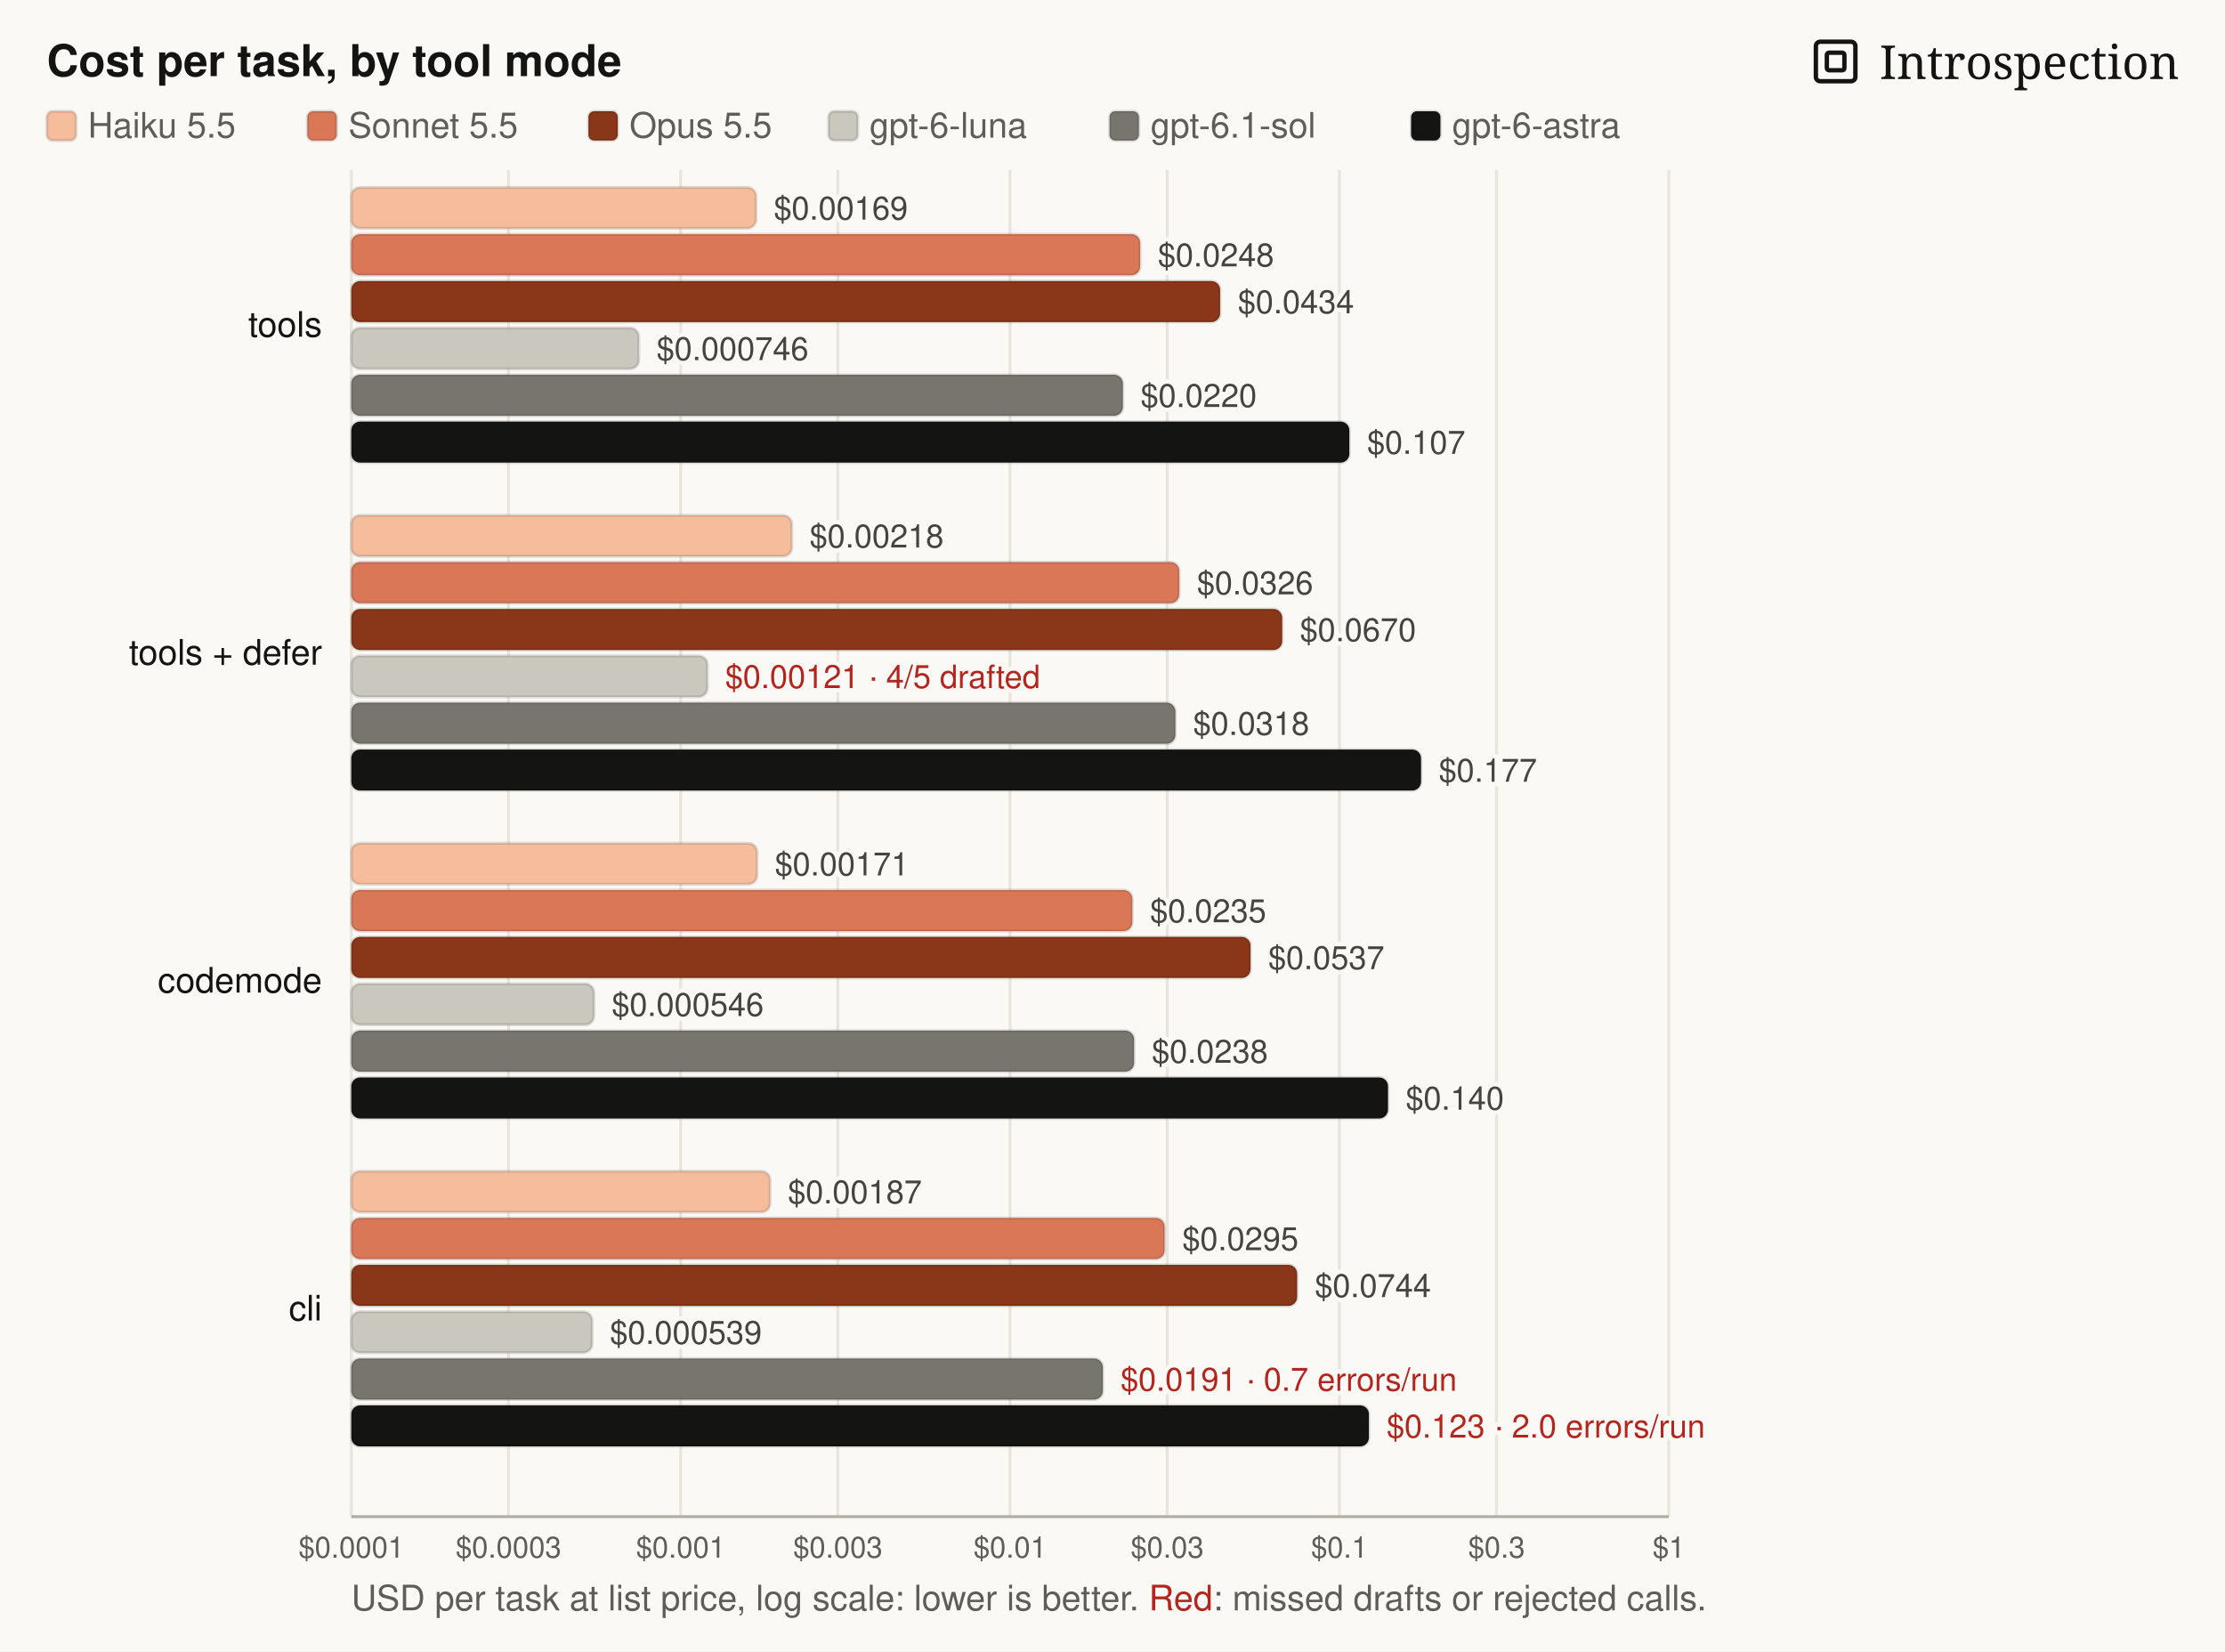
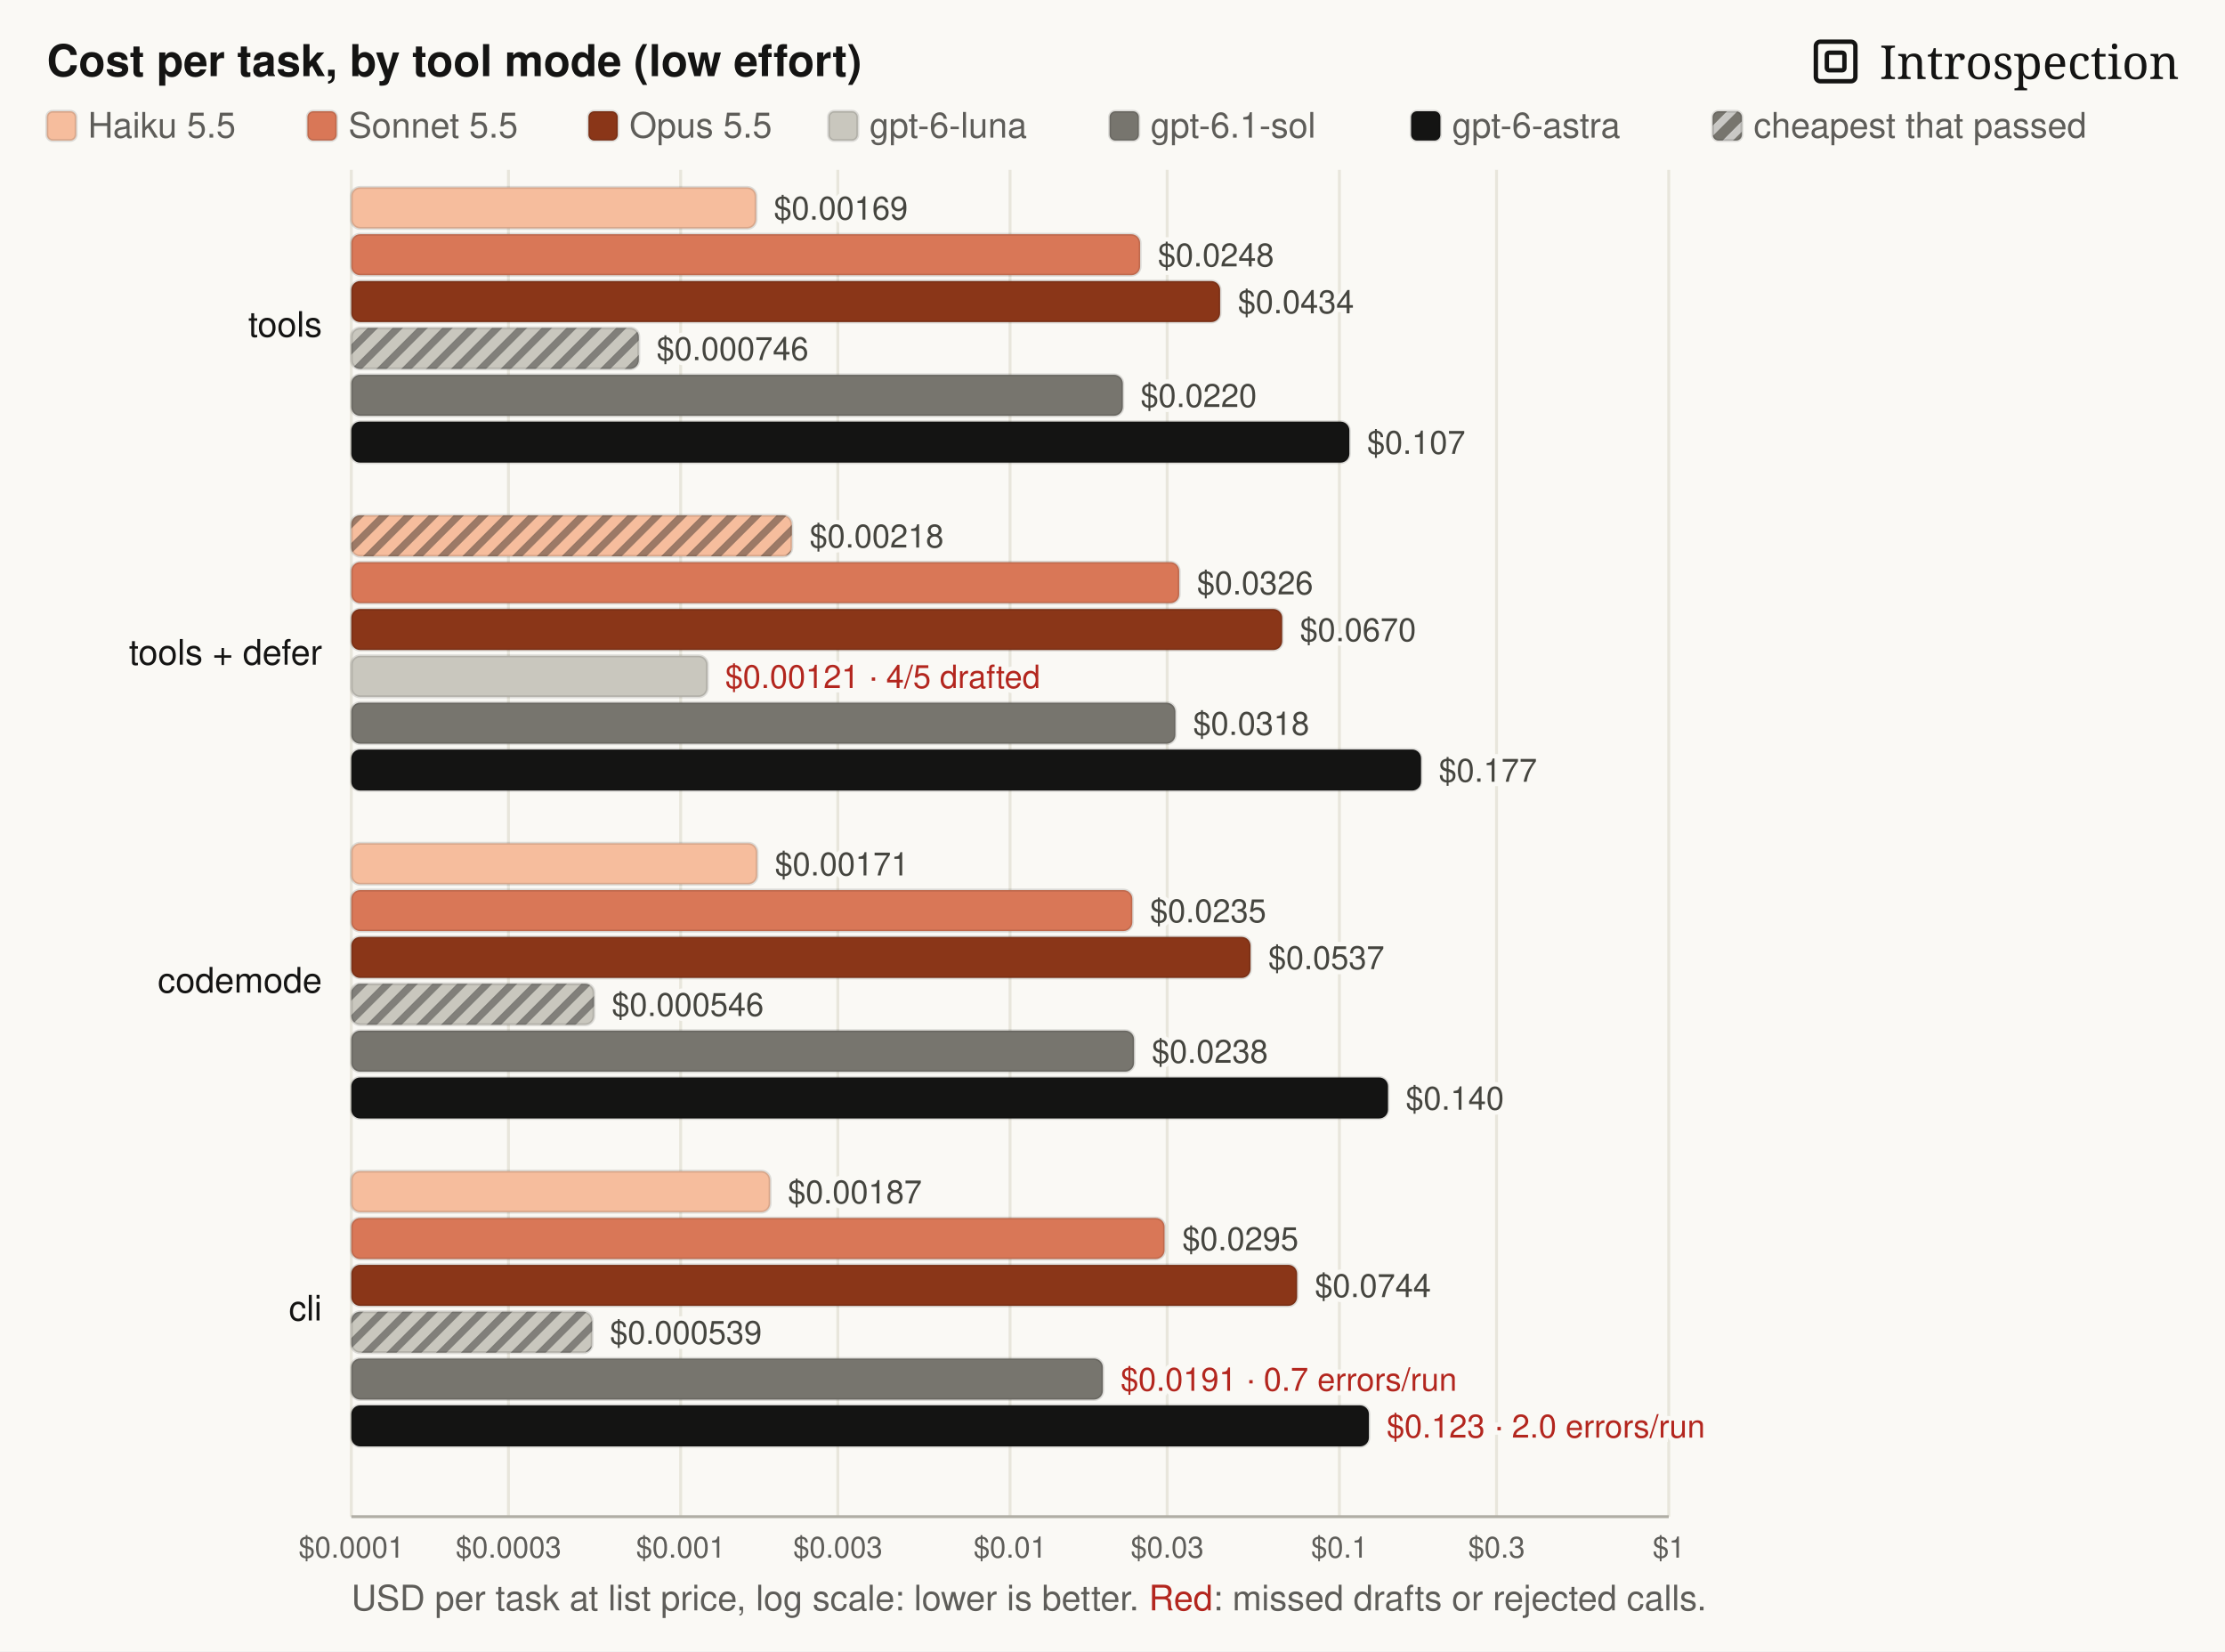
<svg xmlns="http://www.w3.org/2000/svg" width="760" height="564" viewBox="0 0 760 564" font-family="-apple-system, Segoe UI, Helvetica, Arial, sans-serif">
+   <defs>
+     <pattern id="win-light" patternUnits="userSpaceOnUse" width="6" height="6" patternTransform="rotate(45)">
+       <rect width="2.5" height="6" fill="#141413" opacity="0.4" />
+     </pattern>
+     <pattern id="win-dark" patternUnits="userSpaceOnUse" width="6" height="6" patternTransform="rotate(45)">
+       <rect width="2.5" height="6" fill="#ffffff" opacity="0.6" />
+     </pattern>
+   </defs>
  <rect width="760" height="564" fill="#faf9f5" />
-   <text x="16" y="26" font-size="15" font-weight="600" fill="#141413">Cost per task, by tool mode</text>
+   <text x="16" y="26" font-size="15" font-weight="600" fill="#141413">Cost per task, by tool mode (low effort)</text>
  <g transform="translate(618 12) scale(0.75)" fill="none" stroke="#141413" stroke-width="2" stroke-linecap="round" stroke-linejoin="round">
    <rect x="3" y="3" width="18" height="18" rx="2" />
    <rect x="8" y="8" width="8" height="8" rx="1" />
  </g>
  <text x="642" y="27" font-size="16" font-family="Georgia, serif" fill="#141413">Introspection</text>
  <rect x="16" y="38" width="10" height="10" rx="2" fill="#f6bd9d" stroke="#0000001f" />
  <text x="30" y="47" font-size="12" fill="#5e5d59">Haiku 5.5</text>
  <rect x="105" y="38" width="10" height="10" rx="2" fill="#d97757" stroke="#0000001f" />
  <text x="119" y="47" font-size="12" fill="#5e5d59">Sonnet 5.5</text>
  <rect x="201" y="38" width="10" height="10" rx="2" fill="#8a3618" stroke="#0000001f" />
  <text x="215" y="47" font-size="12" fill="#5e5d59">Opus 5.5</text>
  <rect x="283" y="38" width="10" height="10" rx="2" fill="#c9c7be" stroke="#0000001f" />
  <text x="297" y="47" font-size="12" fill="#5e5d59">gpt-6-luna</text>
  <rect x="379" y="38" width="10" height="10" rx="2" fill="#77756e" stroke="#0000001f" />
  <text x="393" y="47" font-size="12" fill="#5e5d59">gpt-6.1-sol</text>
  <rect x="482" y="38" width="10" height="10" rx="2" fill="#141413" stroke="#0000001f" />
  <text x="496" y="47" font-size="12" fill="#5e5d59">gpt-6-astra</text>
+   <rect x="585" y="38" width="10" height="10" rx="2" fill="#77756e" />
+   <rect x="585" y="38" width="10" height="10" rx="2" fill="url(#win-dark)" stroke="#0000001f" />
+   <text x="599" y="47" font-size="12" fill="#5e5d59">cheapest that passed</text>
  <line x1="120" y1="58" x2="120" y2="518" stroke="#e8e6dc" />
  <text x="120" y="532" font-size="10" text-anchor="middle" fill="#5e5d59">$0.0001</text>
  <line x1="173.676" y1="58" x2="173.676" y2="518" stroke="#e8e6dc" />
  <text x="173.676" y="532" font-size="10" text-anchor="middle" fill="#5e5d59">$0.0003</text>
  <line x1="232.5" y1="58" x2="232.5" y2="518" stroke="#e8e6dc" />
  <text x="232.5" y="532" font-size="10" text-anchor="middle" fill="#5e5d59">$0.001</text>
  <line x1="286.176" y1="58" x2="286.176" y2="518" stroke="#e8e6dc" />
  <text x="286.176" y="532" font-size="10" text-anchor="middle" fill="#5e5d59">$0.003</text>
  <line x1="345" y1="58" x2="345" y2="518" stroke="#e8e6dc" />
  <text x="345" y="532" font-size="10" text-anchor="middle" fill="#5e5d59">$0.01</text>
  <line x1="398.676" y1="58" x2="398.676" y2="518" stroke="#e8e6dc" />
  <text x="398.676" y="532" font-size="10" text-anchor="middle" fill="#5e5d59">$0.03</text>
  <line x1="457.5" y1="58" x2="457.5" y2="518" stroke="#e8e6dc" />
  <text x="457.5" y="532" font-size="10" text-anchor="middle" fill="#5e5d59">$0.1</text>
  <line x1="511.176" y1="58" x2="511.176" y2="518" stroke="#e8e6dc" />
  <text x="511.176" y="532" font-size="10" text-anchor="middle" fill="#5e5d59">$0.3</text>
  <line x1="570" y1="58" x2="570" y2="518" stroke="#e8e6dc" />
  <text x="570" y="532" font-size="10" text-anchor="middle" fill="#5e5d59">$1</text>
  <line x1="120" y1="518" x2="570" y2="518" stroke="#b0aea5" />
  <text x="110" y="115" font-size="12" text-anchor="end" fill="#141413">tools</text>
  <rect x="120" y="64" width="138.252" height="14" rx="3" fill="#f6bd9d" stroke="#0000001f" />
  <text x="264.252" y="75" font-size="11" stroke="#faf9f5" stroke-width="3" paint-order="stroke" fill="#45453f">$0.00169</text>
  <rect x="120" y="80" width="269.433" height="14" rx="3" fill="#d97757" stroke="#0000001f" />
  <text x="395.433" y="91" font-size="11" stroke="#faf9f5" stroke-width="3" paint-order="stroke" fill="#45453f">$0.0248</text>
  <rect x="120" y="96" width="296.756" height="14" rx="3" fill="#8a3618" stroke="#0000001f" />
  <text x="422.756" y="107" font-size="11" stroke="#faf9f5" stroke-width="3" paint-order="stroke" fill="#45453f">$0.0434</text>
  <rect x="120" y="112" width="98.203" height="14" rx="3" fill="#c9c7be" stroke="#0000001f" />
+   <rect x="120" y="112" width="98.203" height="14" rx="3" fill="url(#win-light)" />
  <text x="224.203" y="123" font-size="11" stroke="#faf9f5" stroke-width="3" paint-order="stroke" fill="#45453f">$0.000746</text>
  <rect x="120" y="128" width="263.531" height="14" rx="3" fill="#77756e" stroke="#0000001f" />
  <text x="389.531" y="139" font-size="11" stroke="#faf9f5" stroke-width="3" paint-order="stroke" fill="#45453f">$0.0220</text>
  <rect x="120" y="144" width="340.901" height="14" rx="3" fill="#141413" stroke="#0000001f" />
  <text x="466.901" y="155" font-size="11" stroke="#faf9f5" stroke-width="3" paint-order="stroke" fill="#45453f">$0.107</text>
  <text x="110" y="227" font-size="12" text-anchor="end" fill="#141413">tools + defer</text>
  <rect x="120" y="176" width="150.479" height="14" rx="3" fill="#f6bd9d" stroke="#0000001f" />
+   <rect x="120" y="176" width="150.479" height="14" rx="3" fill="url(#win-light)" />
  <text x="276.479" y="187" font-size="11" stroke="#faf9f5" stroke-width="3" paint-order="stroke" fill="#45453f">$0.00218</text>
  <rect x="120" y="192" width="282.791" height="14" rx="3" fill="#d97757" stroke="#0000001f" />
  <text x="408.791" y="203" font-size="11" stroke="#faf9f5" stroke-width="3" paint-order="stroke" fill="#45453f">$0.0326</text>
  <rect x="120" y="208" width="317.96" height="14" rx="3" fill="#8a3618" stroke="#0000001f" />
  <text x="443.96" y="219" font-size="11" stroke="#faf9f5" stroke-width="3" paint-order="stroke" fill="#45453f">$0.0670</text>
  <rect x="120" y="224" width="121.642" height="14" rx="3" fill="#c9c7be" stroke="#0000001f" />
  <text x="247.642" y="235" font-size="11" stroke="#faf9f5" stroke-width="3" paint-order="stroke" fill="#b3261e">$0.00121 · 4/5 drafted</text>
  <rect x="120" y="240" width="281.476" height="14" rx="3" fill="#77756e" stroke="#0000001f" />
  <text x="407.476" y="251" font-size="11" stroke="#faf9f5" stroke-width="3" paint-order="stroke" fill="#45453f">$0.0318</text>
  <rect x="120" y="256" width="365.383" height="14" rx="3" fill="#141413" stroke="#0000001f" />
  <text x="491.383" y="267" font-size="11" stroke="#faf9f5" stroke-width="3" paint-order="stroke" fill="#45453f">$0.177</text>
  <text x="110" y="339" font-size="12" text-anchor="end" fill="#141413">codemode</text>
  <rect x="120" y="288" width="138.607" height="14" rx="3" fill="#f6bd9d" stroke="#0000001f" />
  <text x="264.607" y="299" font-size="11" stroke="#faf9f5" stroke-width="3" paint-order="stroke" fill="#45453f">$0.00171</text>
  <rect x="120" y="304" width="266.763" height="14" rx="3" fill="#d97757" stroke="#0000001f" />
  <text x="392.763" y="315" font-size="11" stroke="#faf9f5" stroke-width="3" paint-order="stroke" fill="#45453f">$0.0235</text>
  <rect x="120" y="320" width="307.144" height="14" rx="3" fill="#8a3618" stroke="#0000001f" />
  <text x="433.144" y="331" font-size="11" stroke="#faf9f5" stroke-width="3" paint-order="stroke" fill="#45453f">$0.0537</text>
  <rect x="120" y="336" width="82.898" height="14" rx="3" fill="#c9c7be" stroke="#0000001f" />
+   <rect x="120" y="336" width="82.898" height="14" rx="3" fill="url(#win-light)" />
  <text x="208.898" y="347" font-size="11" stroke="#faf9f5" stroke-width="3" paint-order="stroke" fill="#45453f">$0.000546</text>
  <rect x="120" y="352" width="267.355" height="14" rx="3" fill="#77756e" stroke="#0000001f" />
  <text x="393.355" y="363" font-size="11" stroke="#faf9f5" stroke-width="3" paint-order="stroke" fill="#45453f">$0.0238</text>
  <rect x="120" y="368" width="354.099" height="14" rx="3" fill="#141413" stroke="#0000001f" />
  <text x="480.099" y="379" font-size="11" stroke="#faf9f5" stroke-width="3" paint-order="stroke" fill="#45453f">$0.140</text>
  <text x="110" y="451" font-size="12" text-anchor="end" fill="#141413">cli</text>
  <rect x="120" y="400" width="143.048" height="14" rx="3" fill="#f6bd9d" stroke="#0000001f" />
  <text x="269.048" y="411" font-size="11" stroke="#faf9f5" stroke-width="3" paint-order="stroke" fill="#45453f">$0.00187</text>
  <rect x="120" y="416" width="277.78" height="14" rx="3" fill="#d97757" stroke="#0000001f" />
  <text x="403.78" y="427" font-size="11" stroke="#faf9f5" stroke-width="3" paint-order="stroke" fill="#45453f">$0.0295</text>
  <rect x="120" y="432" width="323.051" height="14" rx="3" fill="#8a3618" stroke="#0000001f" />
  <text x="449.051" y="443" font-size="11" stroke="#faf9f5" stroke-width="3" paint-order="stroke" fill="#45453f">$0.0744</text>
  <rect x="120" y="448" width="82.271" height="14" rx="3" fill="#c9c7be" stroke="#0000001f" />
+   <rect x="120" y="448" width="82.271" height="14" rx="3" fill="url(#win-light)" />
  <text x="208.271" y="459" font-size="11" stroke="#faf9f5" stroke-width="3" paint-order="stroke" fill="#45453f">$0.000539</text>
  <rect x="120" y="464" width="256.701" height="14" rx="3" fill="#77756e" stroke="#0000001f" />
  <text x="382.701" y="475" font-size="11" stroke="#faf9f5" stroke-width="3" paint-order="stroke" fill="#b3261e">$0.0191 · 0.7 errors/run</text>
  <rect x="120" y="480" width="347.578" height="14" rx="3" fill="#141413" stroke="#0000001f" />
  <text x="473.578" y="491" font-size="11" stroke="#faf9f5" stroke-width="3" paint-order="stroke" fill="#b3261e">$0.123 · 2.0 errors/run</text>
  <text x="120" y="550" font-size="12" fill="#5e5d59">USD per task at list price, log scale: lower is better. <tspan fill="#b3261e">Red</tspan>: missed drafts or rejected calls.</text>
</svg>
